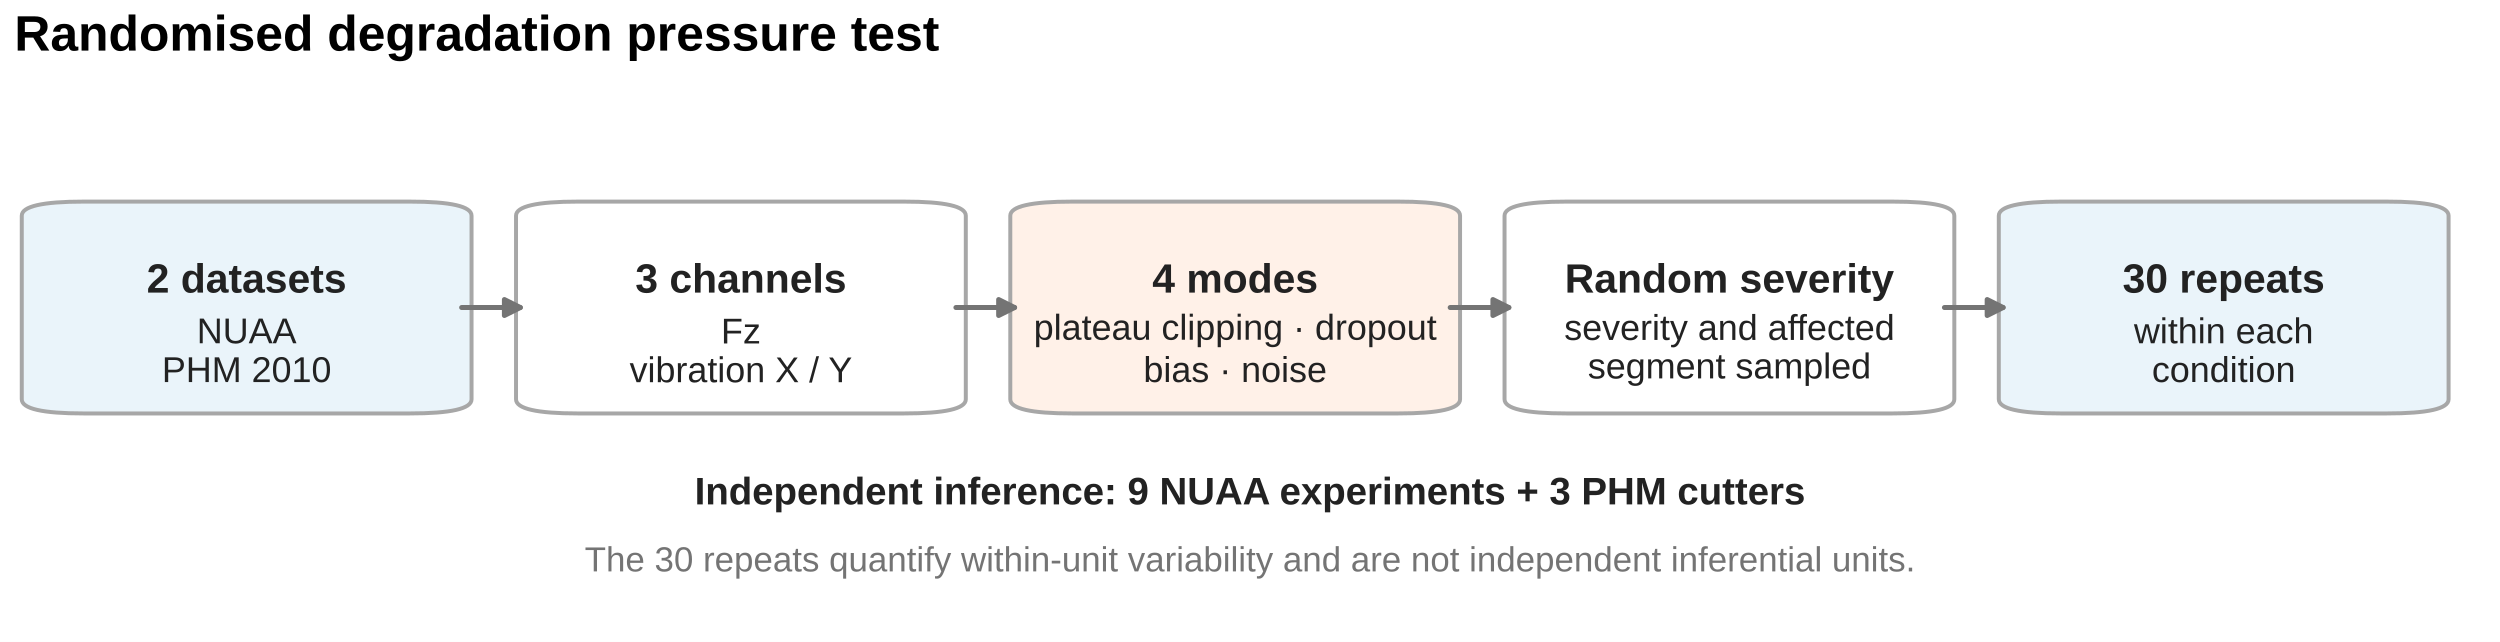
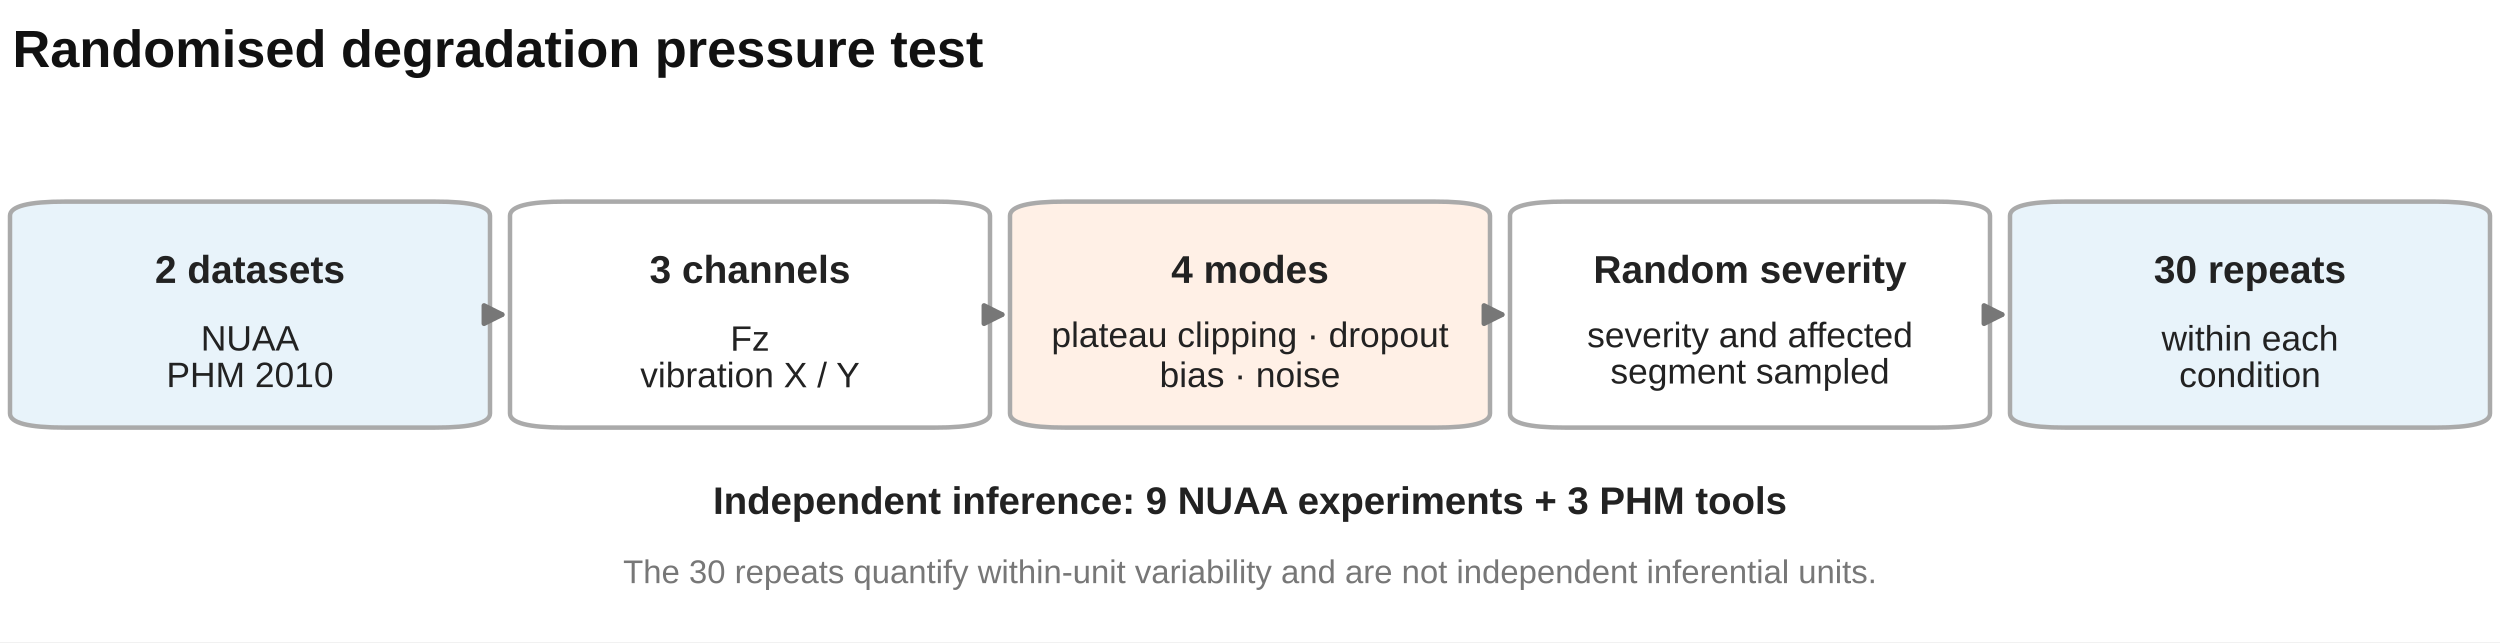
- <svg xmlns="http://www.w3.org/2000/svg" width="501.624pt" height="128.797pt" viewBox="0 0 501.624 128.797" version="1.1">
+ <svg xmlns="http://www.w3.org/2000/svg" width="501.84pt" height="128.88pt" viewBox="0 0 501.84 128.88" version="1.1">
  <defs>
    <style type="text/css">*{stroke-linejoin: round; stroke-linecap: butt}</style>
  </defs>
  <g id="figure_1">
    <g id="patch_1">
-       <path d="M 0 128.797  L 501.624 128.797  L 501.624 0  L 0 0  z " style="fill: #ffffff" />
+       <path d="M 0 128.88 L 501.84 128.88 L 501.84 0 L 0 0 z " style="fill: #ffffff" />
    </g>
    <g id="axes_1">
      <g id="patch_2">
-         <path d="M 16.764 82.957  L 82.218 82.957  Q 94.615 82.957 94.615 80.115  L 94.615 43.292  Q 94.615 40.451 82.218 40.451  L 16.764 40.451  Q 4.368 40.451 4.368 43.292  L 4.368 80.115  Q 4.368 82.957 16.764 82.957  z " clip-path="url(#p66061a3d6c)" style="fill: #eaf4fa; stroke: #a7a7a7; stroke-width: 0.8; stroke-linejoin: miter" />
+         <path d="M 13.048 85.834 L 87.32 85.834 Q 98.361 85.834 98.361 82.999 L 98.361 43.304 Q 98.361 40.468 87.32 40.468 L 13.048 40.468 Q 2.007 40.468 2.007 43.304 L 2.007 82.999 Q 2.007 85.834 13.048 85.834 z " clip-path="url(#p1f672d32ab)" style="fill: #e8f3fa; stroke: #aaaaaa; stroke-width: 0.9; stroke-linejoin: miter" />
      </g>
      <g id="patch_3">
-         <path d="M 115.937 82.957  L 181.391 82.957  Q 193.788 82.957 193.788 80.115  L 193.788 43.292  Q 193.788 40.451 181.391 40.451  L 115.937 40.451  Q 103.54 40.451 103.54 43.292  L 103.54 80.115  Q 103.54 82.957 115.937 82.957  z " clip-path="url(#p66061a3d6c)" style="fill: #ffffff; stroke: #a7a7a7; stroke-width: 0.8; stroke-linejoin: miter" />
+         <path d="M 113.416 85.834 L 187.688 85.834 Q 198.729 85.834 198.729 82.999 L 198.729 43.304 Q 198.729 40.468 187.688 40.468 L 113.416 40.468 Q 102.375 40.468 102.375 43.304 L 102.375 82.999 Q 102.375 85.834 113.416 85.834 z " clip-path="url(#p1f672d32ab)" style="fill: #ffffff; stroke: #aaaaaa; stroke-width: 0.9; stroke-linejoin: miter" />
      </g>
      <g id="patch_4">
-         <path d="M 215.11 82.957  L 280.564 82.957  Q 292.96 82.957 292.96 80.115  L 292.96 43.292  Q 292.96 40.451 280.564 40.451  L 215.11 40.451  Q 202.713 40.451 202.713 43.292  L 202.713 80.115  Q 202.713 82.957 215.11 82.957  z " clip-path="url(#p66061a3d6c)" style="fill: #fff1e8; stroke: #a7a7a7; stroke-width: 0.8; stroke-linejoin: miter" />
+         <path d="M 213.784 85.834 L 288.056 85.834 Q 299.097 85.834 299.097 82.999 L 299.097 43.304 Q 299.097 40.468 288.056 40.468 L 213.784 40.468 Q 202.743 40.468 202.743 43.304 L 202.743 82.999 Q 202.743 85.834 213.784 85.834 z " clip-path="url(#p1f672d32ab)" style="fill: #fff0e6; stroke: #aaaaaa; stroke-width: 0.9; stroke-linejoin: miter" />
      </g>
      <g id="patch_5">
-         <path d="M 314.283 82.957  L 379.737 82.957  Q 392.133 82.957 392.133 80.115  L 392.133 43.292  Q 392.133 40.451 379.737 40.451  L 314.283 40.451  Q 301.886 40.451 301.886 43.292  L 301.886 80.115  Q 301.886 82.957 314.283 82.957  z " clip-path="url(#p66061a3d6c)" style="fill: #ffffff; stroke: #a7a7a7; stroke-width: 0.8; stroke-linejoin: miter" />
+         <path d="M 314.152 85.834 L 388.424 85.834 Q 399.465 85.834 399.465 82.999 L 399.465 43.304 Q 399.465 40.468 388.424 40.468 L 314.152 40.468 Q 303.111 40.468 303.111 43.304 L 303.111 82.999 Q 303.111 85.834 314.152 85.834 z " clip-path="url(#p1f672d32ab)" style="fill: #ffffff; stroke: #aaaaaa; stroke-width: 0.9; stroke-linejoin: miter" />
      </g>
      <g id="patch_6">
-         <path d="M 413.455 82.957  L 478.909 82.957  Q 491.306 82.957 491.306 80.115  L 491.306 43.292  Q 491.306 40.451 478.909 40.451  L 413.455 40.451  Q 401.059 40.451 401.059 43.292  L 401.059 80.115  Q 401.059 82.957 413.455 82.957  z " clip-path="url(#p66061a3d6c)" style="fill: #eaf4fa; stroke: #a7a7a7; stroke-width: 0.8; stroke-linejoin: miter" />
+         <path d="M 414.52 85.834 L 488.792 85.834 Q 499.833 85.834 499.833 82.999 L 499.833 43.304 Q 499.833 40.468 488.792 40.468 L 414.52 40.468 Q 403.479 40.468 403.479 43.304 L 403.479 82.999 Q 403.479 85.834 414.52 85.834 z " clip-path="url(#p1f672d32ab)" style="fill: #e8f3fa; stroke: #aaaaaa; stroke-width: 0.9; stroke-linejoin: miter" />
+       </g>
+       <g id="patch_7">
+         <path d="M 98.855 63.151 Q 100.369 63.151 100.765 63.151 " clip-path="url(#p1f672d32ab)" style="fill: none; stroke: #777777; stroke-linecap: round" />
+         <path d="M 97.165 61.351 L 100.765 63.151 L 97.165 64.951 z " clip-path="url(#p1f672d32ab)" style="fill: #777777; stroke: #777777; stroke-linecap: round" />
+       </g>
+       <g id="patch_8">
+         <path d="M 199.223 63.151 Q 200.737 63.151 201.133 63.151 " clip-path="url(#p1f672d32ab)" style="fill: none; stroke: #777777; stroke-linecap: round" />
+         <path d="M 197.533 61.351 L 201.133 63.151 L 197.533 64.951 z " clip-path="url(#p1f672d32ab)" style="fill: #777777; stroke: #777777; stroke-linecap: round" />
+       </g>
+       <g id="patch_9">
+         <path d="M 299.591 63.151 Q 301.105 63.151 301.501 63.151 " clip-path="url(#p1f672d32ab)" style="fill: none; stroke: #777777; stroke-linecap: round" />
+         <path d="M 297.901 61.351 L 301.501 63.151 L 297.901 64.951 z " clip-path="url(#p1f672d32ab)" style="fill: #777777; stroke: #777777; stroke-linecap: round" />
+       </g>
+       <g id="patch_10">
+         <path d="M 399.959 63.151 Q 401.473 63.151 401.869 63.151 " clip-path="url(#p1f672d32ab)" style="fill: none; stroke: #777777; stroke-linecap: round" />
+         <path d="M 398.269 61.351 L 401.869 63.151 L 398.269 64.951 z " clip-path="url(#p1f672d32ab)" style="fill: #777777; stroke: #777777; stroke-linecap: round" />
      </g>
      <g id="text_1">
-         <text style="font-weight: 700; font-size: 8.2px; font-family: 'Arial', 'Helvetica', 'DejaVu Sans', sans-serif; text-anchor: middle; fill: #222222" x="49.491" y="58.711" transform="rotate(-0 49.49122 58.71131)">2 datasets</text>
+         <text style="font-weight: 700; font-size: 10.5px; font-family: 'Arial', 'Helvetica', 'DejaVu Sans', sans-serif; text-anchor: start; fill: #111111" x="2.509" y="13.444" transform="rotate(-0 2.5092 13.44389)">Randomised degradation pressure test</text>
      </g>
      <g id="text_2">
-         <text style="font-size: 7.2px; font-family: 'Arial', 'Helvetica', 'DejaVu Sans', sans-serif; fill: #222222" transform="translate(39.48884 68.87512)">NUAA</text>
-         <text style="font-size: 7.2px; font-family: 'Arial', 'Helvetica', 'DejaVu Sans', sans-serif; fill: #222222" transform="translate(32.48347 76.6564)">PHM 2010</text>
-       </g>
-       <g id="patch_7">
-         <path d="M 92.631 61.704  Q 99.078 61.704 104.406 61.704  " style="fill: none; stroke: #747474; stroke-linecap: round" />
-         <path d="M 101.206 60.104  L 104.406 61.704  L 101.206 63.304  z " style="fill: #747474; stroke: #747474; stroke-linecap: round" />
+         <text style="font-weight: 700; font-size: 7.8px; font-family: 'Arial', 'Helvetica', 'DejaVu Sans', sans-serif; text-anchor: middle; fill: #222222" x="50.184" y="56.793" transform="rotate(-0 50.184 56.79256)">2 datasets</text>
      </g>
      <g id="text_3">
-         <text style="font-weight: 700; font-size: 8.2px; font-family: 'Arial', 'Helvetica', 'DejaVu Sans', sans-serif; text-anchor: middle; fill: #222222" x="148.664" y="58.711" transform="rotate(-0 148.664 58.71131)">3 channels</text>
+         <text style="font-size: 7.1px; font-family: 'Arial', 'Helvetica', 'DejaVu Sans', sans-serif; fill: #222222" transform="translate(40.32055 70.36141)">NUAA</text>
+         <text style="font-size: 7.1px; font-family: 'Arial', 'Helvetica', 'DejaVu Sans', sans-serif; fill: #222222" transform="translate(33.41247 77.70145)">PHM 2010</text>
      </g>
      <g id="text_4">
-         <text style="font-size: 7.2px; font-family: 'Arial', 'Helvetica', 'DejaVu Sans', sans-serif; fill: #222222" transform="translate(144.6652 68.919)">Fz</text>
-         <text style="font-size: 7.2px; font-family: 'Arial', 'Helvetica', 'DejaVu Sans', sans-serif; fill: #222222" transform="translate(126.3198 76.68959)">vibration X / Y</text>
-       </g>
-       <g id="patch_8">
-         <path d="M 191.804 61.704  Q 198.25 61.704 203.579 61.704  " style="fill: none; stroke: #747474; stroke-linecap: round" />
-         <path d="M 200.379 60.104  L 203.579 61.704  L 200.379 63.304  z " style="fill: #747474; stroke: #747474; stroke-linecap: round" />
+         <text style="font-weight: 700; font-size: 7.8px; font-family: 'Arial', 'Helvetica', 'DejaVu Sans', sans-serif; text-anchor: middle; fill: #222222" x="150.552" y="56.793" transform="rotate(-0 150.552 56.79256)">3 channels</text>
      </g>
      <g id="text_5">
-         <text style="font-weight: 700; font-size: 8.2px; font-family: 'Arial', 'Helvetica', 'DejaVu Sans', sans-serif; text-anchor: middle; fill: #222222" x="247.837" y="58.711" transform="rotate(-0 247.8368 58.71131)">4 modes</text>
+         <text style="font-size: 7.1px; font-family: 'Arial', 'Helvetica', 'DejaVu Sans', sans-serif; fill: #222222" transform="translate(146.6087 70.40467)">Fz</text>
+         <text style="font-size: 7.1px; font-family: 'Arial', 'Helvetica', 'DejaVu Sans', sans-serif; fill: #222222" transform="translate(128.5181 77.73417)">vibration X / Y</text>
      </g>
      <g id="text_6">
-         <text style="font-size: 7.2px; font-family: 'Arial', 'Helvetica', 'DejaVu Sans', sans-serif; fill: #222222" transform="translate(207.4122 68.16131)">plateau clipping · dropout</text>
-         <text style="font-size: 7.2px; font-family: 'Arial', 'Helvetica', 'DejaVu Sans', sans-serif; fill: #222222" transform="translate(229.4284 76.6474)">bias · noise</text>
-       </g>
-       <g id="patch_9">
-         <path d="M 290.977 61.704  Q 297.423 61.704 302.751 61.704  " style="fill: none; stroke: #747474; stroke-linecap: round" />
-         <path d="M 299.551 60.104  L 302.751 61.704  L 299.551 63.304  z " style="fill: #747474; stroke: #747474; stroke-linecap: round" />
+         <text style="font-weight: 700; font-size: 7.8px; font-family: 'Arial', 'Helvetica', 'DejaVu Sans', sans-serif; text-anchor: middle; fill: #222222" x="250.92" y="56.793" transform="rotate(-0 250.92 56.79256)">4 modes</text>
      </g>
      <g id="text_7">
-         <text style="font-weight: 700; font-size: 8.2px; font-family: 'Arial', 'Helvetica', 'DejaVu Sans', sans-serif; text-anchor: middle; fill: #222222" x="347.01" y="58.711" transform="rotate(-0 347.0096 58.71123)">Random severity</text>
+         <text style="font-size: 7.1px; font-family: 'Arial', 'Helvetica', 'DejaVu Sans', sans-serif; fill: #222222" transform="translate(211.0568 69.65751)">plateau clipping · dropout</text>
+         <text style="font-size: 7.1px; font-family: 'Arial', 'Helvetica', 'DejaVu Sans', sans-serif; fill: #222222" transform="translate(232.7673 77.69257)">bias · noise</text>
      </g>
      <g id="text_8">
-         <text style="font-size: 7.2px; font-family: 'Arial', 'Helvetica', 'DejaVu Sans', sans-serif; fill: #222222" transform="translate(313.8581 68.20519)">severity and affected</text>
-         <text style="font-size: 7.2px; font-family: 'Arial', 'Helvetica', 'DejaVu Sans', sans-serif; fill: #222222" transform="translate(318.5966 75.9319)">segment sampled</text>
-       </g>
-       <g id="patch_10">
-         <path d="M 390.15 61.704  Q 396.596 61.704 401.924 61.704  " style="fill: none; stroke: #747474; stroke-linecap: round" />
-         <path d="M 398.724 60.104  L 401.924 61.704  L 398.724 63.304  z " style="fill: #747474; stroke: #747474; stroke-linecap: round" />
+         <text style="font-weight: 700; font-size: 7.8px; font-family: 'Arial', 'Helvetica', 'DejaVu Sans', sans-serif; text-anchor: middle; fill: #222222" x="351.288" y="56.792" transform="rotate(-0 351.288 56.79248)">Random severity</text>
      </g>
      <g id="text_9">
-         <text style="font-weight: 700; font-size: 8.2px; font-family: 'Arial', 'Helvetica', 'DejaVu Sans', sans-serif; text-anchor: middle; fill: #222222" x="446.182" y="58.711" transform="rotate(-0 446.1824 58.71131)">30 repeats</text>
+         <text style="font-size: 7.1px; font-family: 'Arial', 'Helvetica', 'DejaVu Sans', sans-serif; fill: #222222" transform="translate(318.5969 69.70077)">severity and affected</text>
+         <text style="font-size: 7.1px; font-family: 'Arial', 'Helvetica', 'DejaVu Sans', sans-serif; fill: #222222" transform="translate(323.2696 76.98701)">segment sampled</text>
      </g>
      <g id="text_10">
-         <text style="font-size: 7.2px; font-family: 'Arial', 'Helvetica', 'DejaVu Sans', sans-serif; fill: #222222" transform="translate(428.1729 68.87681)">within each</text>
-         <text style="font-size: 7.2px; font-family: 'Arial', 'Helvetica', 'DejaVu Sans', sans-serif; fill: #222222" transform="translate(431.7729 76.6474)">condition</text>
+         <text style="font-weight: 700; font-size: 7.8px; font-family: 'Arial', 'Helvetica', 'DejaVu Sans', sans-serif; text-anchor: middle; fill: #222222" x="451.656" y="56.793" transform="rotate(-0 451.656 56.79256)">30 repeats</text>
      </g>
      <g id="text_11">
-         <text style="font-weight: 700; font-size: 7.7px; font-family: 'Arial', 'Helvetica', 'DejaVu Sans', sans-serif; text-anchor: middle; fill: #222222" x="250.812" y="101.201" transform="rotate(-0 250.812 101.2014)">Independent inference: 9 NUAA experiments + 3 PHM cutters</text>
+         <text style="font-size: 7.1px; font-family: 'Arial', 'Helvetica', 'DejaVu Sans', sans-serif; fill: #222222" transform="translate(433.8966 70.36307)">within each</text>
+         <text style="font-size: 7.1px; font-family: 'Arial', 'Helvetica', 'DejaVu Sans', sans-serif; fill: #222222" transform="translate(437.4466 77.69257)">condition</text>
      </g>
      <g id="text_12">
-         <text style="font-size: 7px; font-family: 'Arial', 'Helvetica', 'DejaVu Sans', sans-serif; text-anchor: middle; fill: #747474" x="250.812" y="114.658" transform="rotate(-0 250.812 114.6584)">The 30 repeats quantify within-unit variability and are not independent inferential units.</text>
+         <text style="font-weight: 700; font-size: 7.7px; font-family: 'Arial', 'Helvetica', 'DejaVu Sans', sans-serif; text-anchor: middle; fill: #222222" x="250.92" y="103.163" transform="rotate(-0 250.92 103.1635)">Independent inference: 9 NUAA experiments + 3 PHM tools</text>
      </g>
      <g id="text_13">
-         <text style="font-weight: 700; font-size: 10px; font-family: 'Arial', 'Helvetica', 'DejaVu Sans', sans-serif; text-anchor: start" x="2.88" y="10.16" transform="rotate(-0 2.88 10.16027)">Randomised degradation pressure test</text>
+         <text style="font-size: 6.6px; font-family: 'Arial', 'Helvetica', 'DejaVu Sans', sans-serif; text-anchor: middle; fill: #777777" x="250.92" y="117.056" transform="rotate(-0 250.92 117.0555)">The 30 repeats quantify within-unit variability and are not independent inferential units.</text>
      </g>
    </g>
  </g>
  <defs>
-     <clipPath id="p66061a3d6c">
-       <rect x="2.88" y="12.265" width="495.864" height="113.652" />
+     <clipPath id="p1f672d32ab">
+       <rect x="0" y="0" width="501.84" height="128.88" />
    </clipPath>
  </defs>
</svg>
